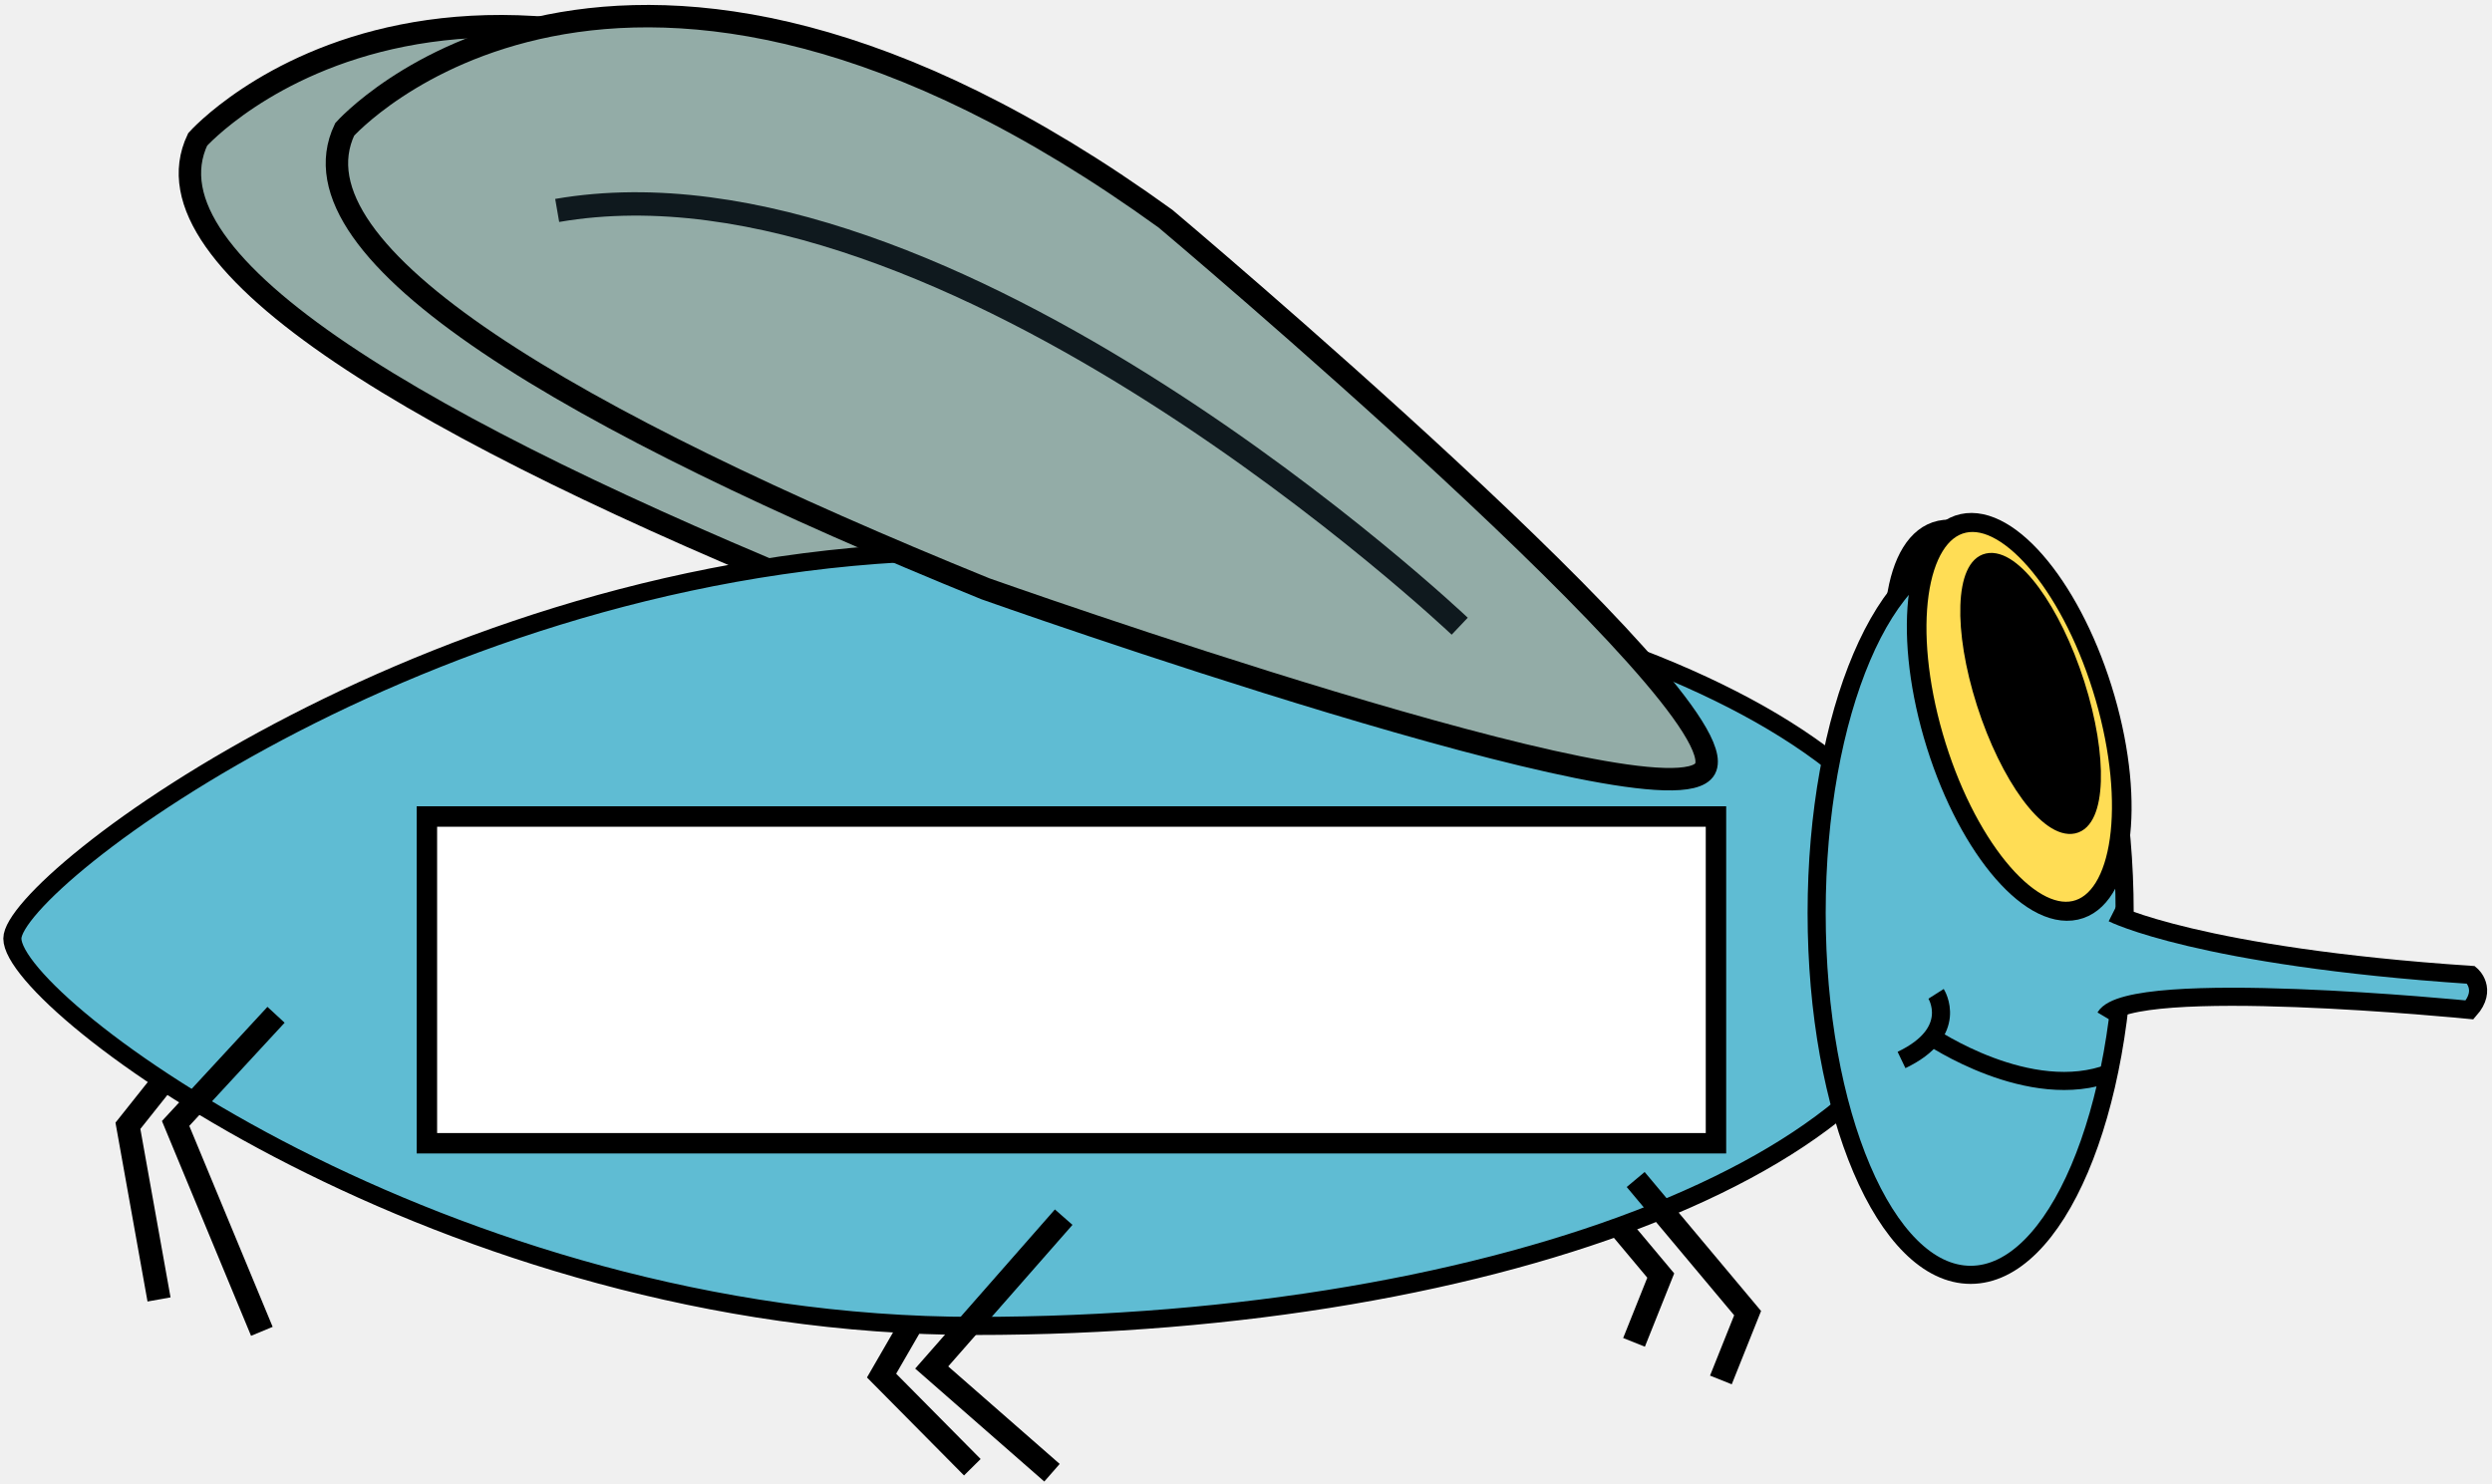
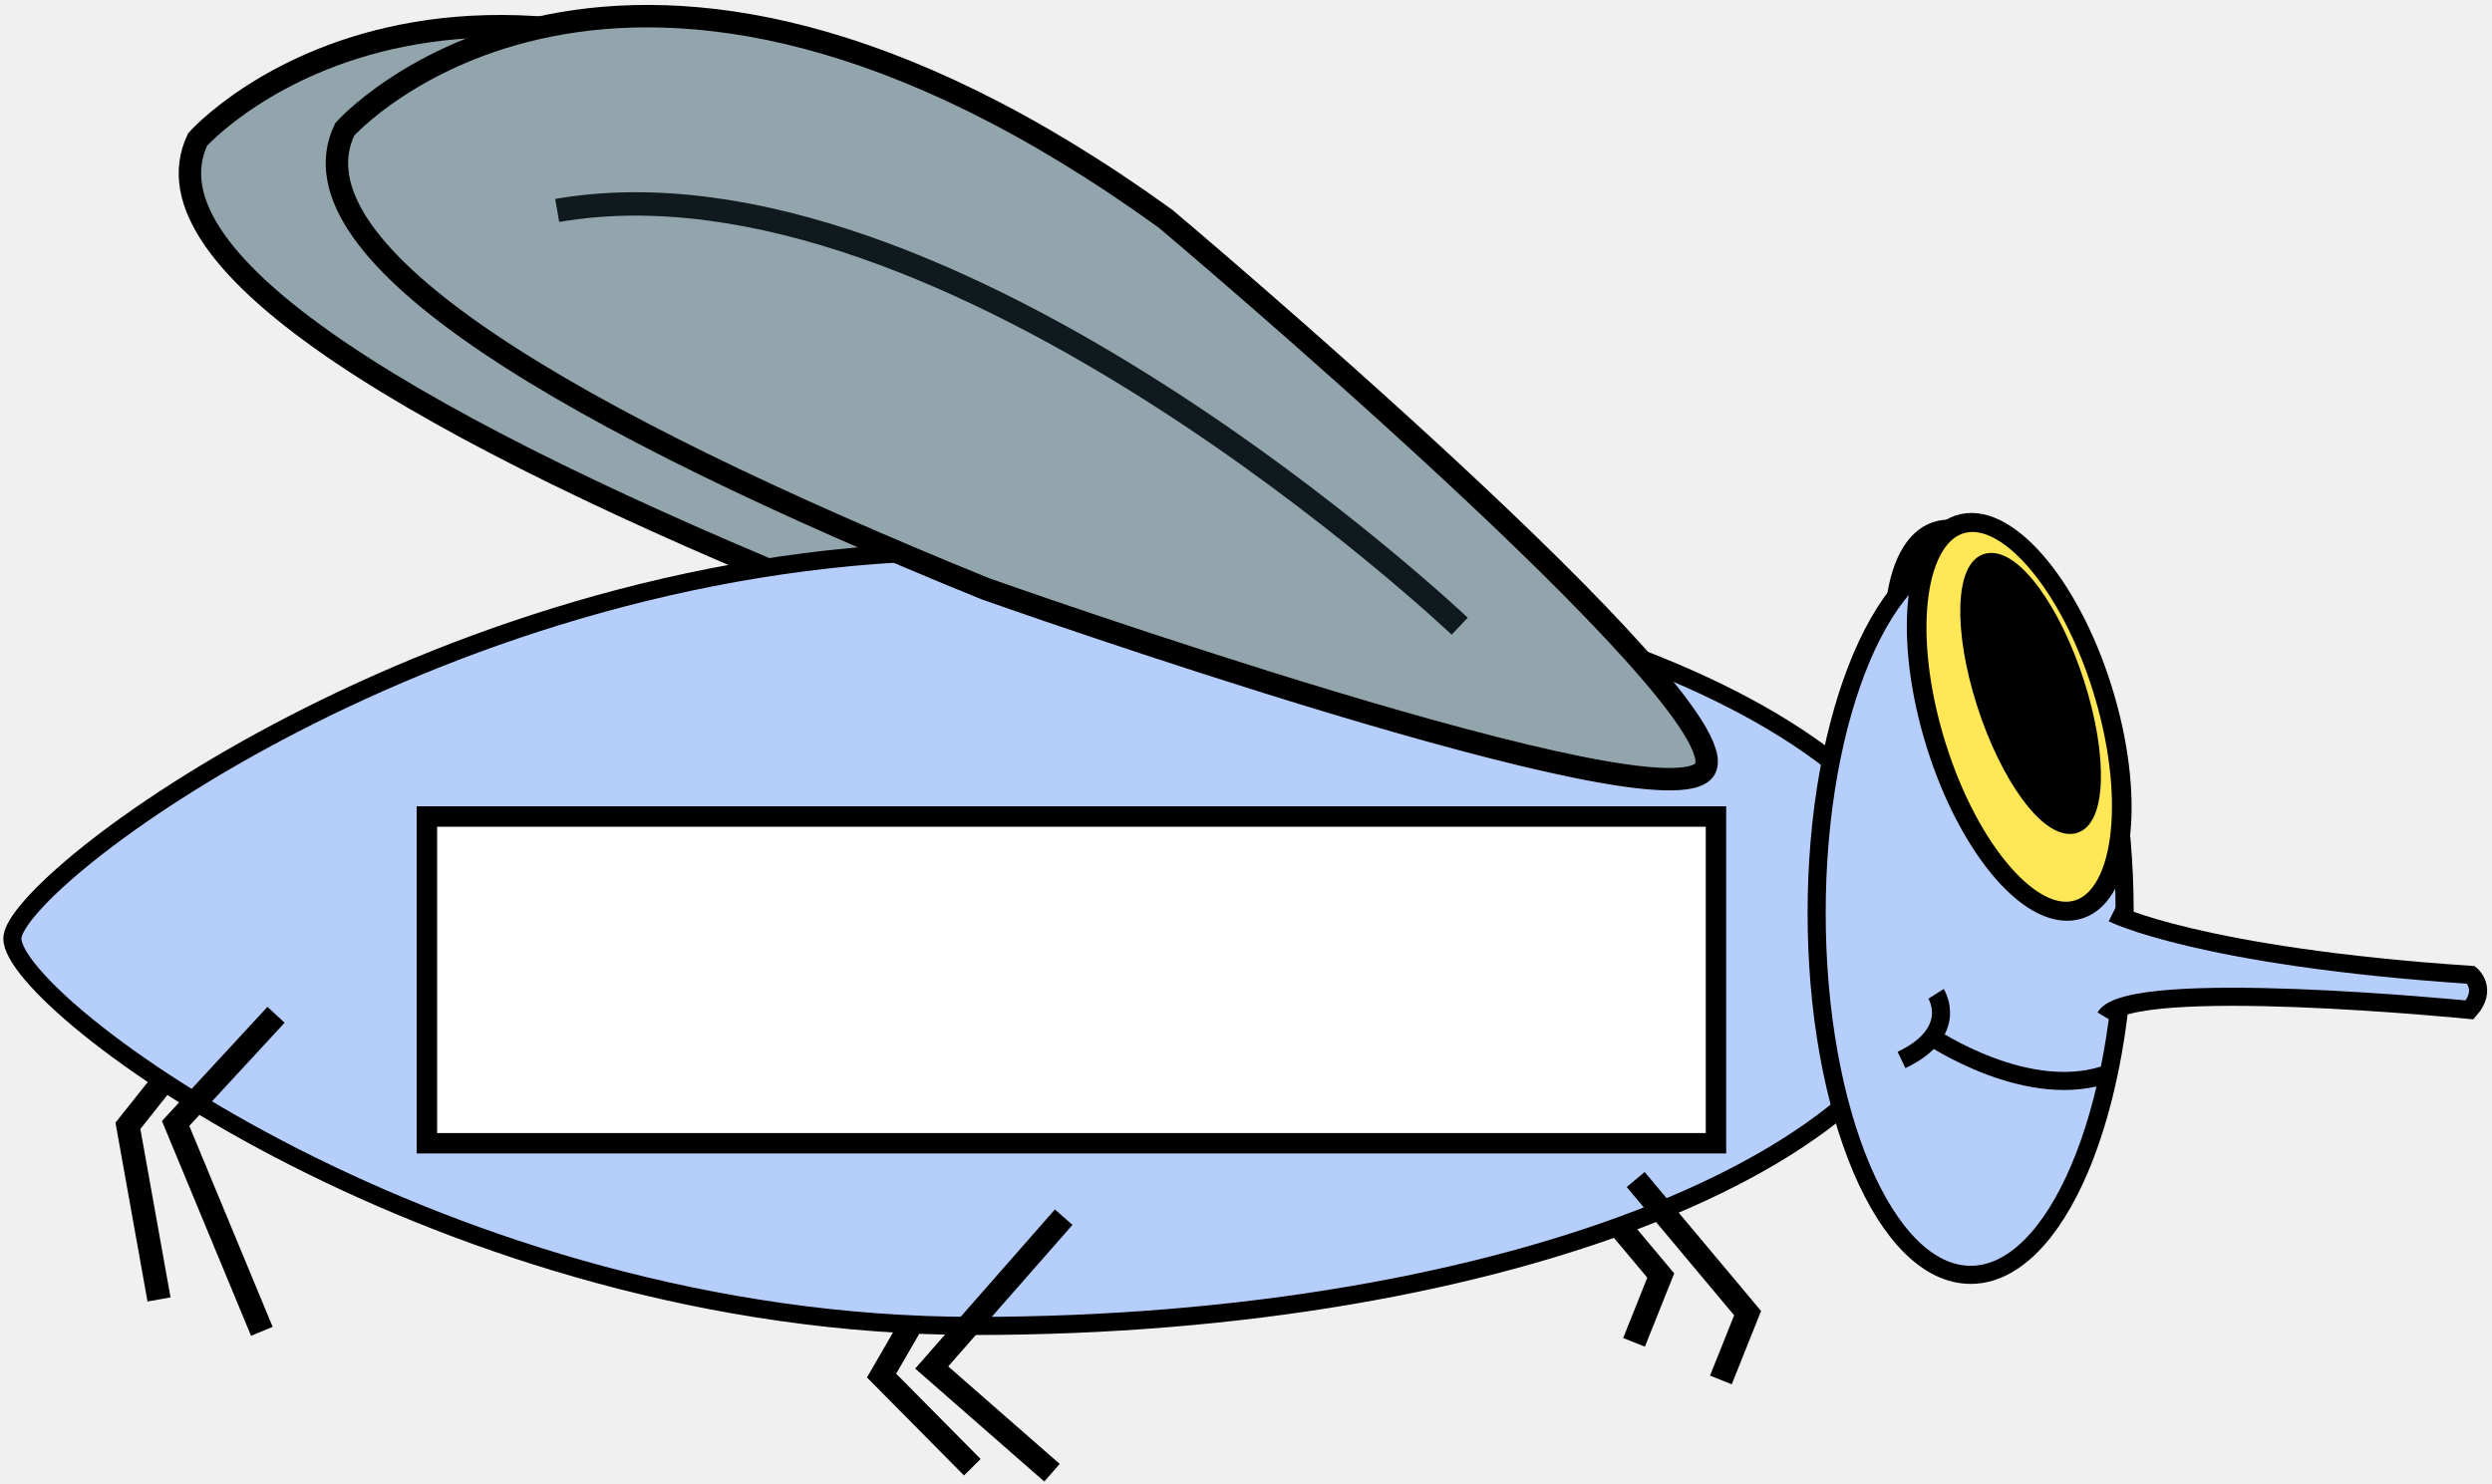
<svg xmlns="http://www.w3.org/2000/svg" width="150.349mm" height="89.499mm" viewBox="0 0 532.733 317.121" id="svg2" version="1.1">
  <defs id="defs4" />
  <g id="layer1" transform="translate(-134.4342,-248.743)">
-     <path id="path3417" d="m 352.185,297.665 c 0,0 123.032,103.578 115.318,117.599 -7.394,13.44 -153.85,-38.492 -153.85,-38.492 -87.889,-35.726 -149.666,-71.513 -136.965,-98.218 0,0 58.286,-65.588 175.497,19.111 z" style="fill:#93aca7;fill-opacity:1;stroke:#000000;stroke-width:4.793;stroke-linecap:round;stroke-linejoin:miter;stroke-miterlimit:4;stroke-dasharray:none;stroke-opacity:1" />
+     <path id="path3417" d="m 352.185,297.665 c 0,0 123.032,103.578 115.318,117.599 -7.394,13.44 -153.85,-38.492 -153.85,-38.492 -87.889,-35.726 -149.666,-71.513 -136.965,-98.218 0,0 58.286,-65.588 175.497,19.111 z" style="fill:#93a5ac;fill-opacity:1;stroke:#000000;stroke-width:4.793;stroke-linecap:round;stroke-linejoin:miter;stroke-miterlimit:4;stroke-dasharray:none;stroke-opacity:1" />
    <path id="path4233" d="m 184.948,460.33 -23.167,29.121 6.65,37.125" style="fill:none;fill-rule:evenodd;stroke:#000000;stroke-width:5;stroke-linecap:butt;stroke-linejoin:miter;stroke-miterlimit:4;stroke-dasharray:none;stroke-opacity:1" />
    <path id="path4237" d="m 342.143,509.579 -19.249,33.279 19.401,19.596" style="fill:none;fill-rule:evenodd;stroke:#000000;stroke-width:5;stroke-linecap:butt;stroke-linejoin:miter;stroke-miterlimit:4;stroke-dasharray:none;stroke-opacity:1" />
    <path id="path4241" d="m 465.536,492.898 23.929,28.571 -5.714,14.286" style="fill:none;fill-rule:evenodd;stroke:#000000;stroke-width:5;stroke-linecap:butt;stroke-linejoin:miter;stroke-miterlimit:4;stroke-dasharray:none;stroke-opacity:1" />
    <ellipse style="fill:#ffdd55;fill-opacity:1;stroke:#000000;stroke-width:4.131;stroke-linecap:round;stroke-linejoin:miter;stroke-miterlimit:4;stroke-dasharray:none;stroke-opacity:1" id="path3344" cx="427.821" cy="515.807" rx="18.802" ry="43.066" transform="matrix(0.9765998,-0.2150648,0.2781385,0.960541,0,0)" />
-     <path style="fill:#5fbcd3;fill-opacity:1;stroke:#000000;stroke-width:3.869;stroke-linecap:round;stroke-linejoin:miter;stroke-miterlimit:4;stroke-dasharray:none;stroke-opacity:1" d="m 548.637,449.411 c 0,45.745 -92.131,82.829 -205.78,82.829 -113.649,0 -205.78,-68.671 -205.78,-82.829 0,-12.159 92.131,-82.829 205.78,-82.829 113.649,0 205.78,37.084 205.78,82.829 z" id="path3340" />
+     <path style="fill:#b6cefc;fill-opacity:1;stroke:#000000;stroke-width:3.869;stroke-linecap:round;stroke-linejoin:miter;stroke-miterlimit:4;stroke-dasharray:none;stroke-opacity:1" d="m 548.637,449.411 c 0,45.745 -92.131,82.829 -205.78,82.829 -113.649,0 -205.78,-68.671 -205.78,-82.829 0,-12.159 92.131,-82.829 205.78,-82.829 113.649,0 205.78,37.084 205.78,82.829 z" id="path3340" />
    <rect style="fill:#ffffff;fill-opacity:1;stroke:#000000;stroke-width:4.366;stroke-linecap:round;stroke-linejoin:miter;stroke-miterlimit:4;stroke-dasharray:none;stroke-opacity:1" id="rect4223" width="275.574" height="69.86" x="225.697" y="423.325" />
-     <ellipse style="fill:#5fbcd3;fill-opacity:1;stroke:#000000;stroke-width:3.869;stroke-linecap:round;stroke-linejoin:miter;stroke-miterlimit:4;stroke-dasharray:none;stroke-opacity:1" id="path3342" cx="555.714" cy="443.949" rx="32.923" ry="77.367" />
-     <ellipse transform="matrix(0.9765998,-0.2150648,0.2781385,0.960541,0,0)" ry="43.066" rx="18.802" cy="515.448" cx="432.86" id="ellipse4247" style="fill:#ffdd55;fill-opacity:1;stroke:#000000;stroke-width:4.131;stroke-linecap:round;stroke-linejoin:miter;stroke-miterlimit:4;stroke-dasharray:none;stroke-opacity:1" />
-     <path style="fill:#5fbcd3;fill-rule:evenodd;stroke:#000000;stroke-width:3.873;stroke-linecap:butt;stroke-linejoin:miter;stroke-miterlimit:4;stroke-dasharray:none;stroke-opacity:1" d="m 586.095,443.993 c 0,0 18.387,9.297 76.584,13.193 0,0 3.622,3.022 -0.321,7.48 0,0 -72.676,-7.233 -77.864,1.537" id="path3399" />
-     <path style="fill:#93aca7;fill-opacity:1;stroke:#000000;stroke-width:4.793;stroke-linecap:round;stroke-linejoin:miter;stroke-miterlimit:4;stroke-dasharray:none;stroke-opacity:1" d="m 383.614,295.522 c 0,0 123.032,103.578 115.318,117.599 -7.394,13.44 -153.85,-38.492 -153.85,-38.492 -87.889,-35.726 -149.666,-71.513 -136.965,-98.218 0,0 58.286,-65.588 175.497,19.111 z" id="path3380" />
+     <ellipse style="fill:#b6cefc;fill-opacity:1;stroke:#000000;stroke-width:3.869;stroke-linecap:round;stroke-linejoin:miter;stroke-miterlimit:4;stroke-dasharray:none;stroke-opacity:1" id="path3342" cx="555.714" cy="443.949" rx="32.923" ry="77.367" />
+     <ellipse transform="matrix(0.9765998,-0.2150648,0.2781385,0.960541,0,0)" ry="43.066" rx="18.802" cy="515.448" cx="432.86" id="ellipse4247" style="fill:#ffe755;fill-opacity:1;stroke:#000000;stroke-width:4.131;stroke-linecap:round;stroke-linejoin:miter;stroke-miterlimit:4;stroke-dasharray:none;stroke-opacity:1" />
+     <path style="fill:#b6cefc;fill-rule:evenodd;stroke:#000000;stroke-width:3.873;stroke-linecap:butt;stroke-linejoin:miter;stroke-miterlimit:4;stroke-dasharray:none;stroke-opacity:1;fill-opacity:1" d="m 586.095,443.993 c 0,0 18.387,9.297 76.584,13.193 0,0 3.622,3.022 -0.321,7.48 0,0 -72.676,-7.233 -77.864,1.537" id="path3399" />
+     <path style="fill:#93a5ac;fill-opacity:1;stroke:#000000;stroke-width:4.793;stroke-linecap:round;stroke-linejoin:miter;stroke-miterlimit:4;stroke-dasharray:none;stroke-opacity:1" d="m 383.614,295.522 c 0,0 123.032,103.578 115.318,117.599 -7.394,13.44 -153.85,-38.492 -153.85,-38.492 -87.889,-35.726 -149.666,-71.513 -136.965,-98.218 0,0 58.286,-65.588 175.497,19.111 z" id="path3380" />
    <ellipse transform="matrix(0.9759544,-0.2179746,0.3040729,0.9526488,0,0)" ry="30.12" rx="10.467" cy="513.429" cx="422.573" id="ellipse3387" style="fill:#000000;fill-opacity:1;stroke:#000000;stroke-width:2.578;stroke-linecap:round;stroke-linejoin:miter;stroke-miterlimit:4;stroke-dasharray:none;stroke-opacity:1" />
    <path style="fill:none;fill-rule:evenodd;stroke:#000000;stroke-width:3.869;stroke-linecap:butt;stroke-linejoin:miter;stroke-miterlimit:4;stroke-dasharray:none;stroke-opacity:1" d="m 547.045,470.238 c 0,0 21.332,14.599 38.669,7.839" id="path4219" />
    <path style="fill:none;fill-rule:evenodd;stroke:#000000;stroke-width:3.869;stroke-linecap:butt;stroke-linejoin:miter;stroke-miterlimit:4;stroke-dasharray:none;stroke-opacity:1" d="m 548.323,461.234 c 0,0 5.172,8.142 -7.387,14.142" id="path4221" />
    <path style="fill:none;fill-rule:evenodd;stroke:#000000;stroke-width:5;stroke-linecap:butt;stroke-linejoin:miter;stroke-miterlimit:4;stroke-dasharray:none;stroke-opacity:1" d="m 193.444,465.716 -21.466,23.234 18.435,44.447" id="path4231" />
    <path style="fill:none;fill-rule:evenodd;stroke:#000000;stroke-width:5;stroke-linecap:butt;stroke-linejoin:miter;stroke-miterlimit:4;stroke-dasharray:none;stroke-opacity:1" d="m 361.826,508.985 -28.214,32.143 25.714,22.5" id="path4235" />
    <path style="fill:none;fill-rule:evenodd;stroke:#000000;stroke-width:5;stroke-linecap:butt;stroke-linejoin:miter;stroke-miterlimit:4;stroke-dasharray:none;stroke-opacity:1" d="m 484.107,500.934 23.929,28.571 -5.714,14.286" id="path4239" />
    <path style="fill:none;fill-rule:evenodd;stroke:#0f191e;stroke-width:5;stroke-linecap:butt;stroke-linejoin:miter;stroke-miterlimit:4;stroke-dasharray:none;stroke-opacity:1" d="m 446.487,382.631 c 0,0 -109.073,-103.394 -192.939,-88.893" id="path4251" />
  </g>
</svg>
